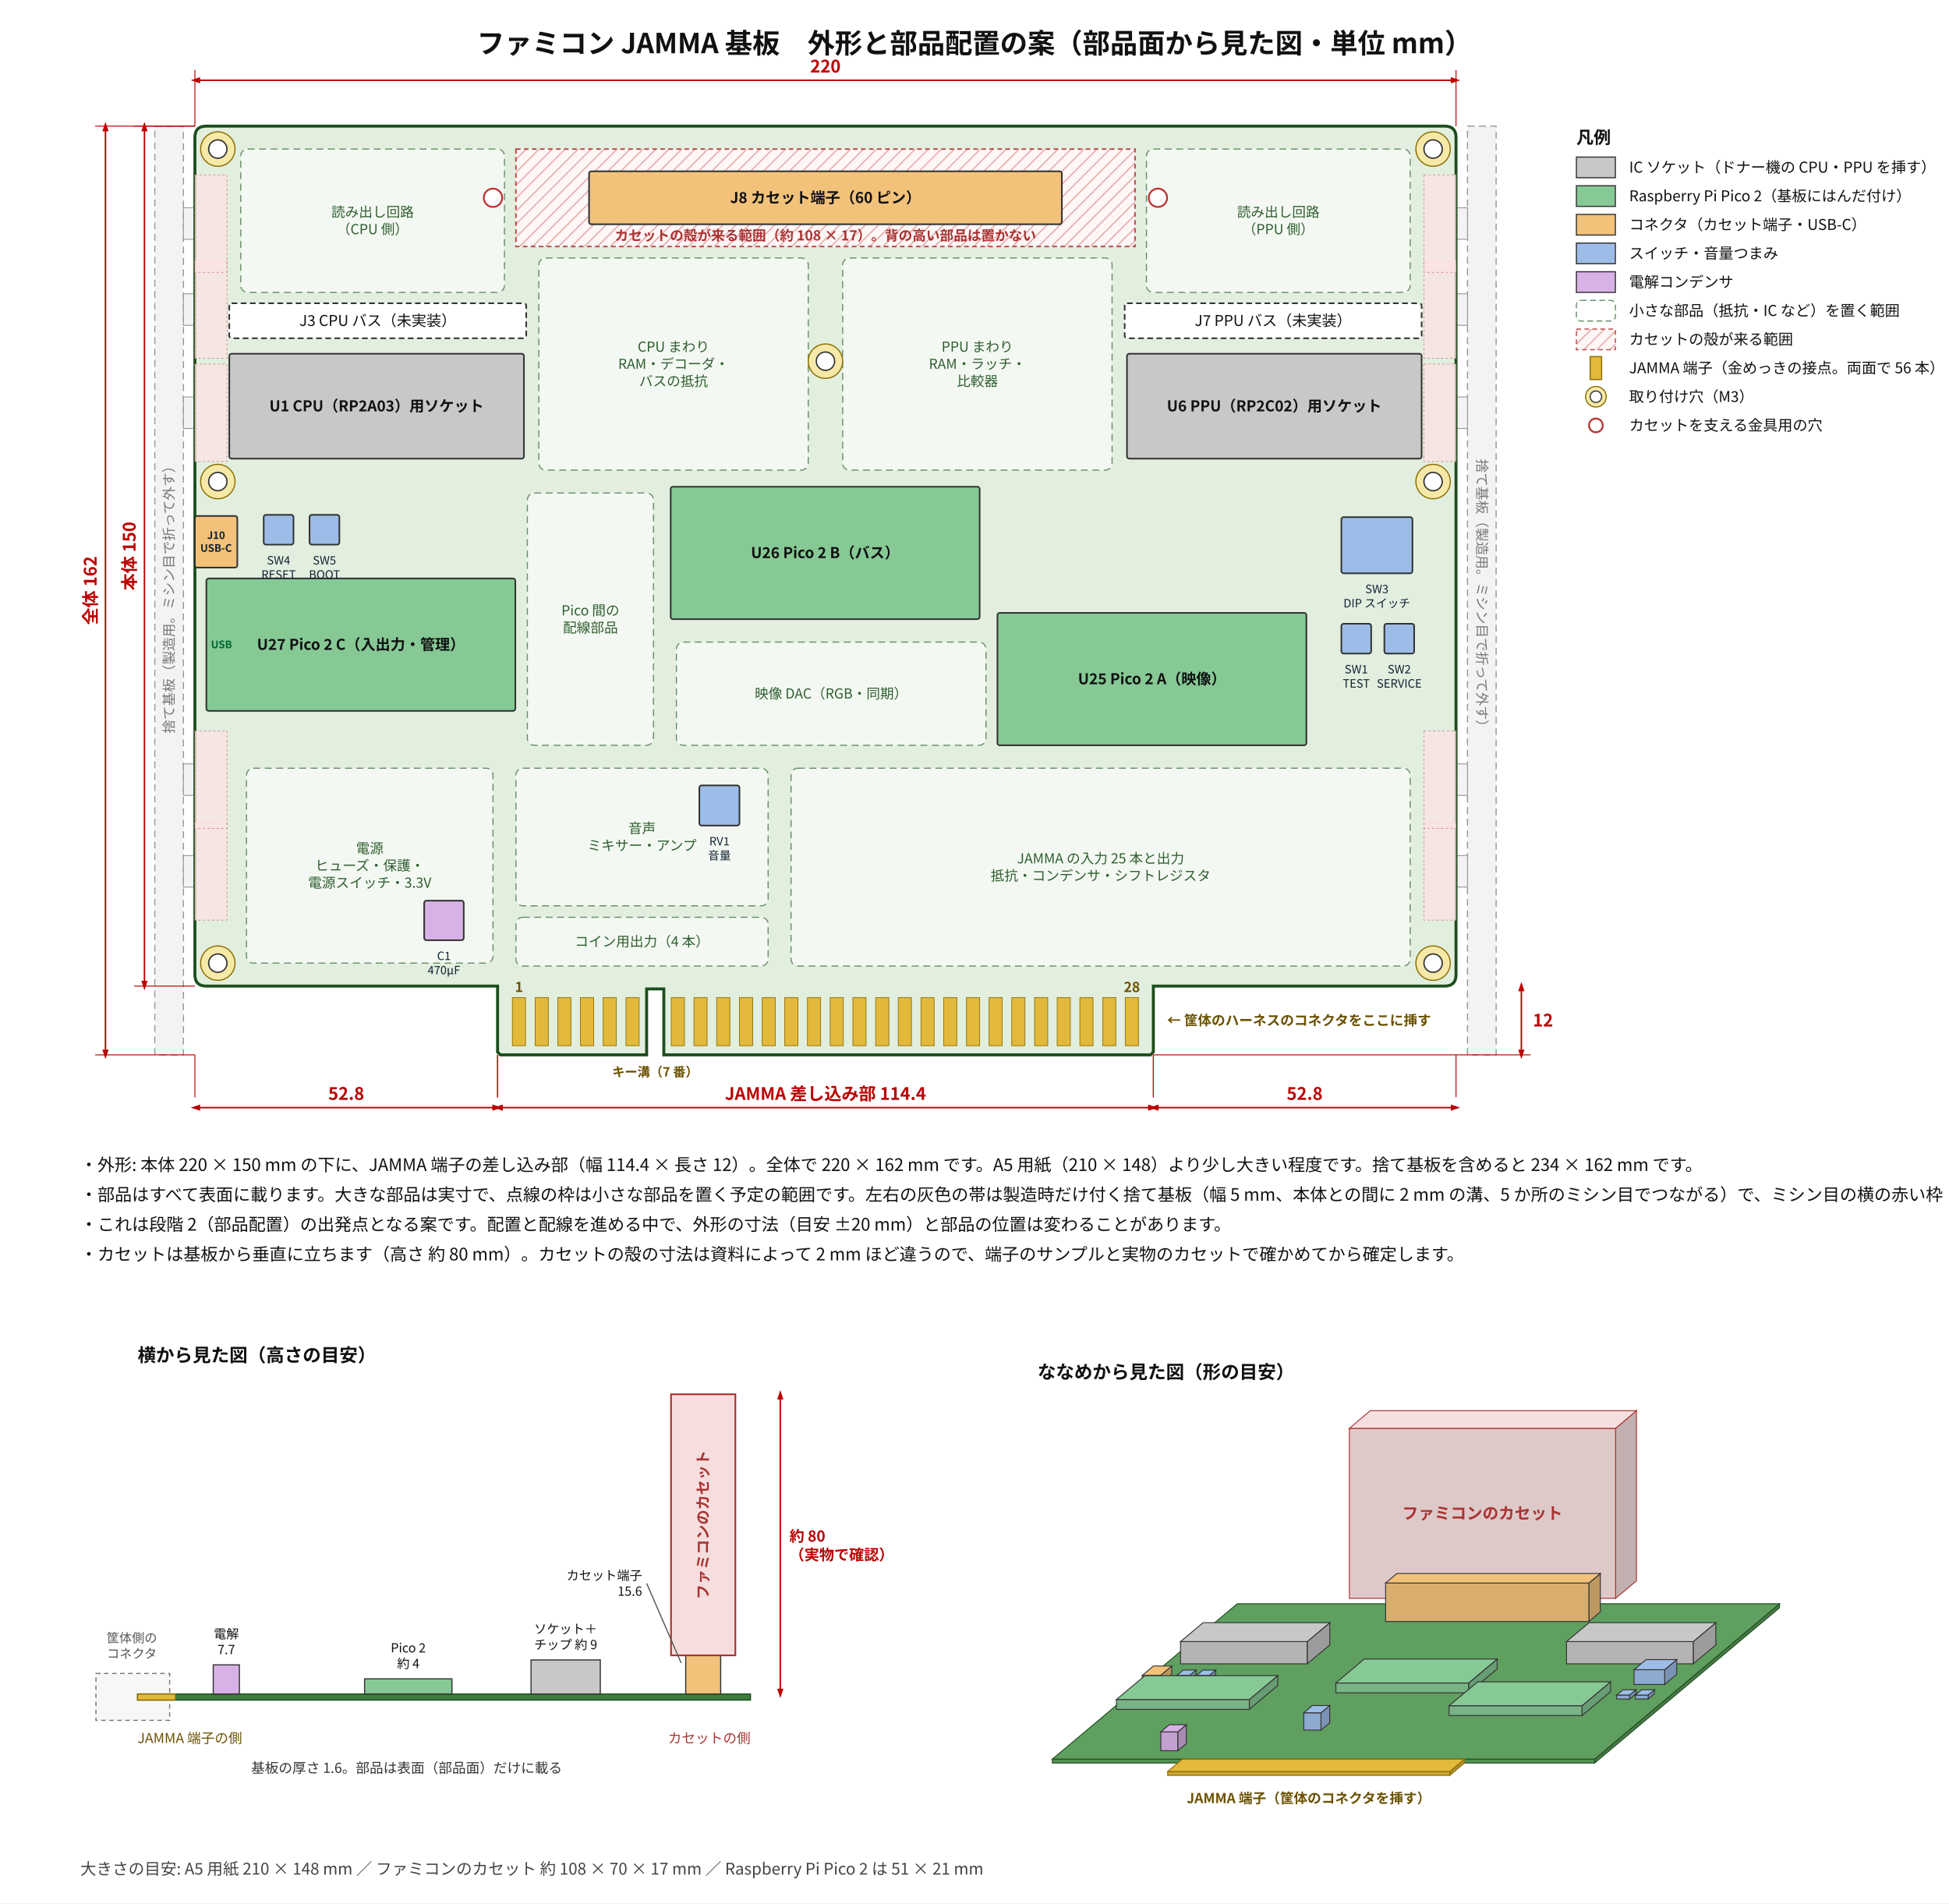
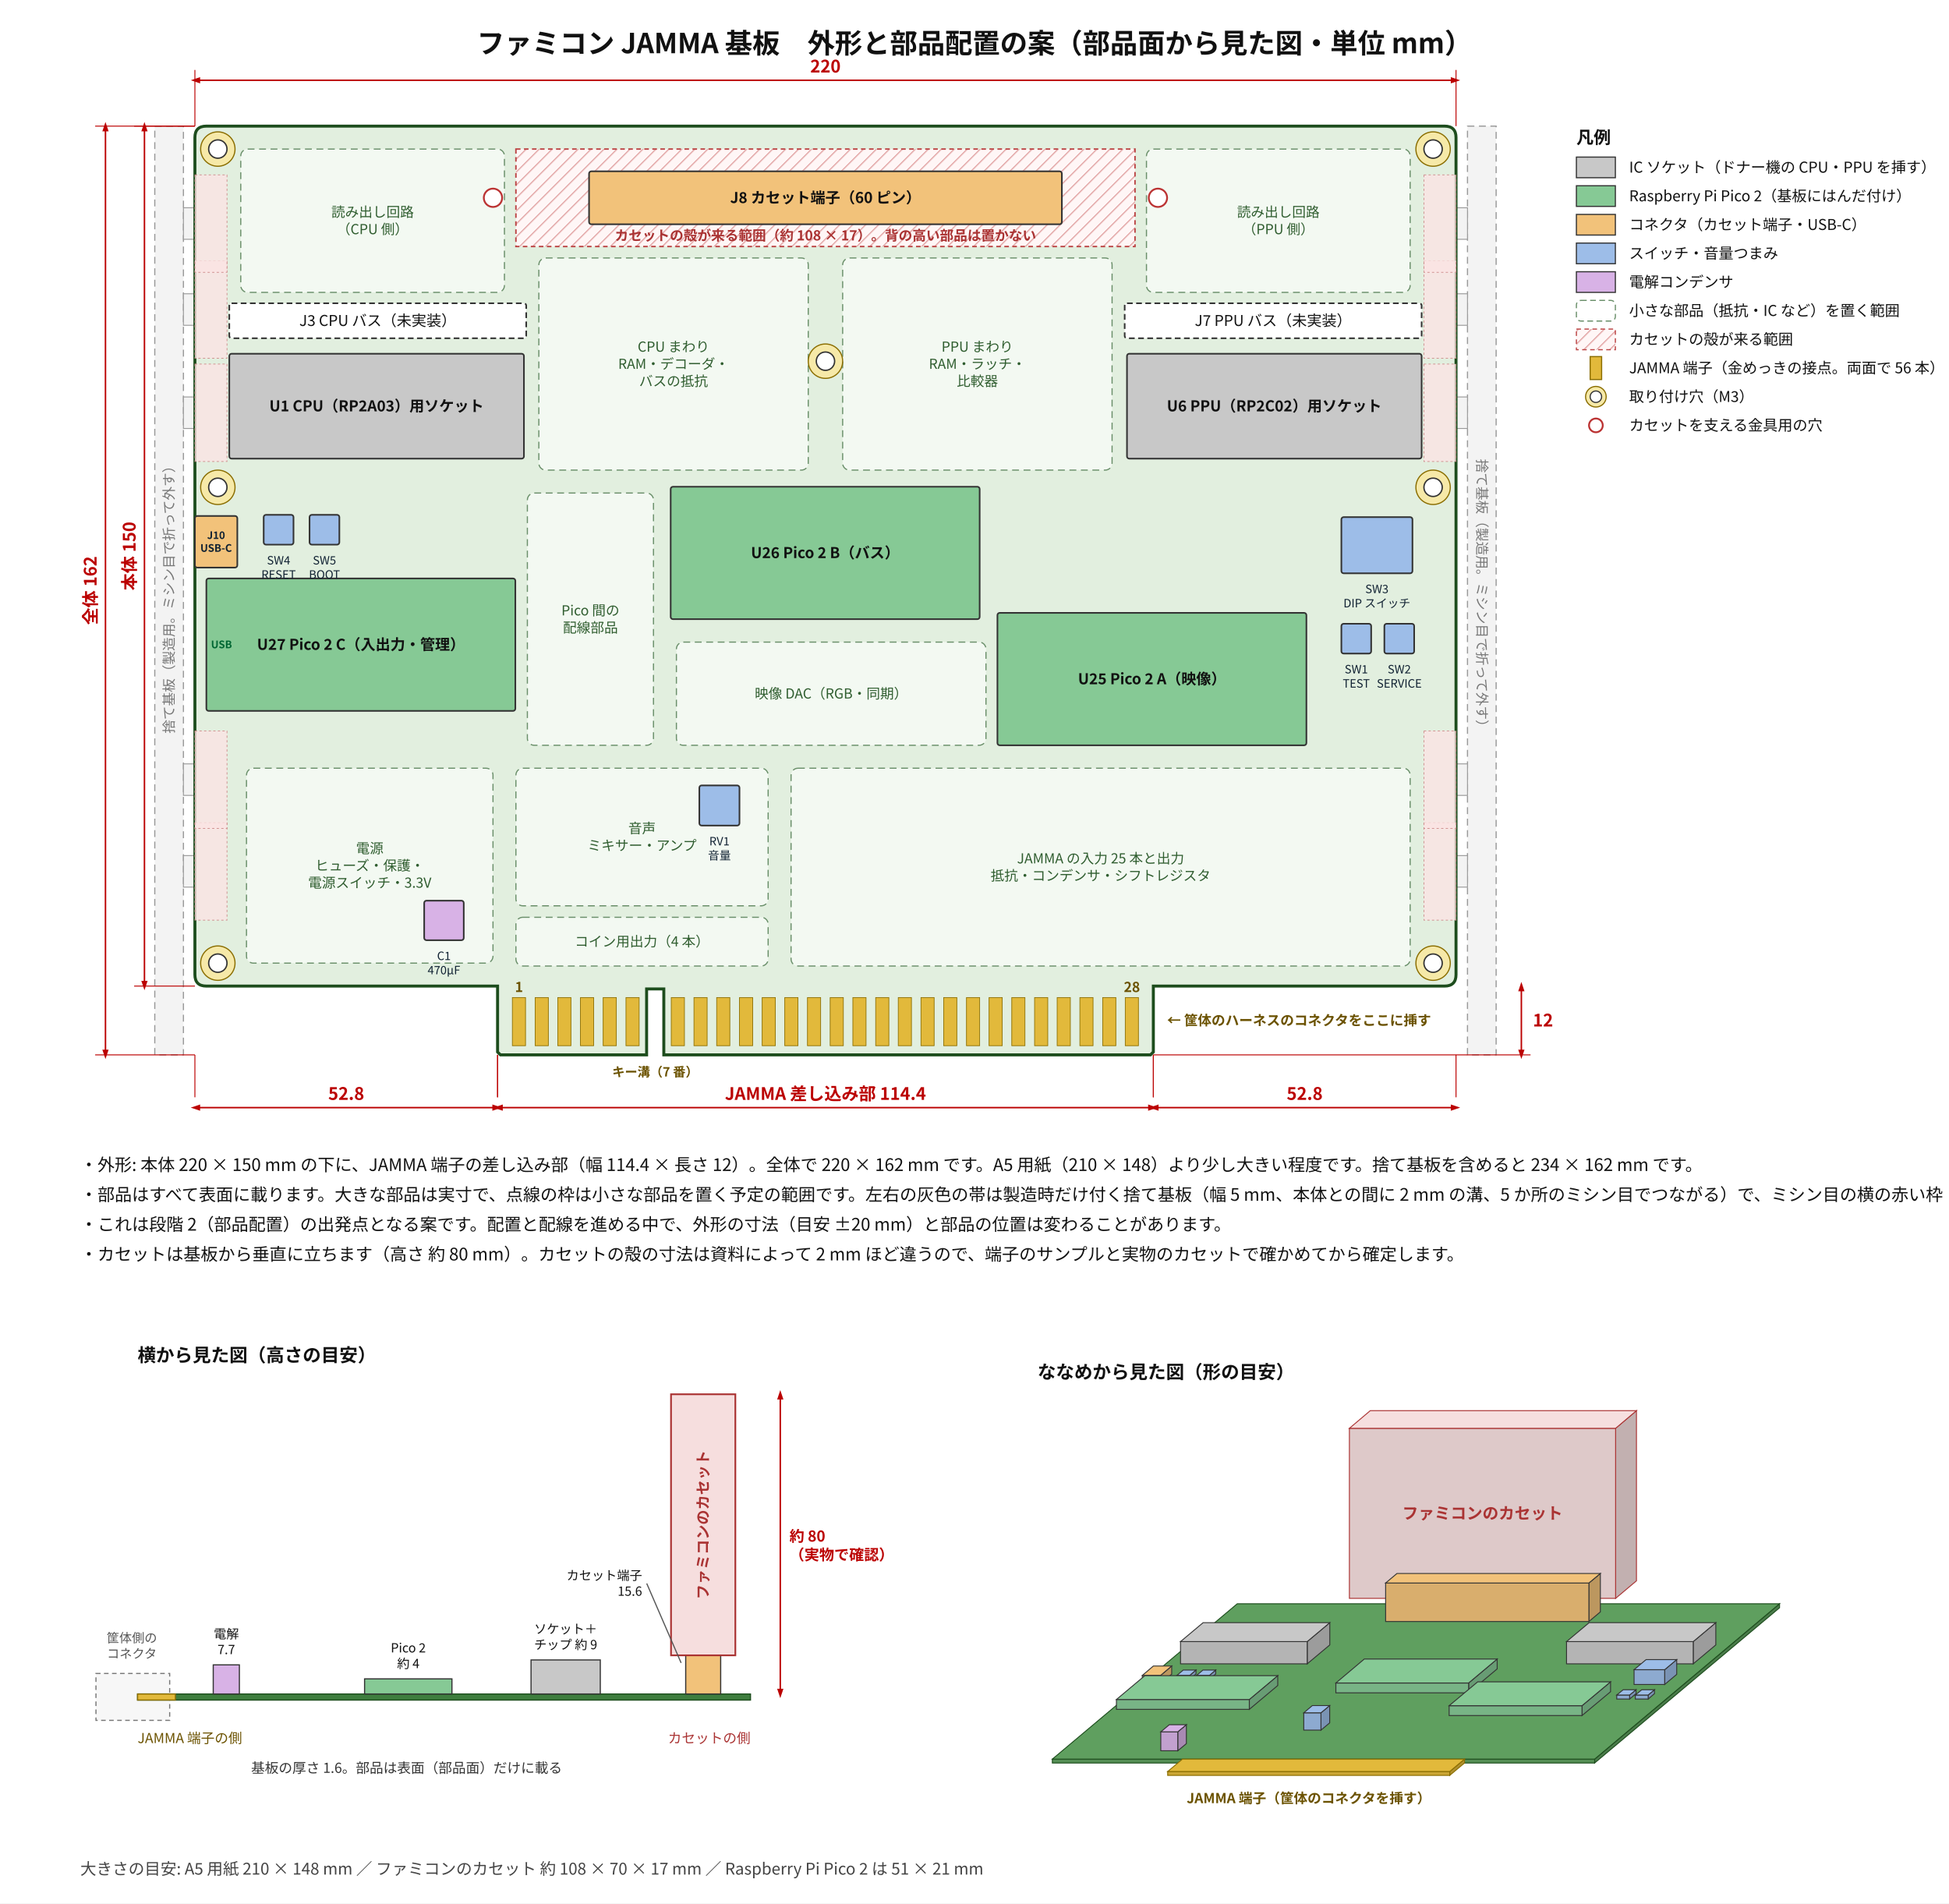
<svg xmlns="http://www.w3.org/2000/svg" width="1700" height="1660" viewBox="0 0 1700 1660" font-family="IPAPGothic, 'IPA Pゴシック', 'Noto Sans CJK JP', sans-serif">
  <defs>
    <marker id="a" viewBox="0 0 10 10" refX="5" refY="5" markerWidth="7" markerHeight="7" orient="auto-start-reverse">
      <path d="M 0 2 L 9 5 L 0 8 z" fill="#b00" />
    </marker>
    <pattern id="hatch" width="8" height="8" patternUnits="userSpaceOnUse" patternTransform="rotate(45)">
      <rect width="8" height="8" fill="#fff6f6" />
      <line x1="0" y1="0" x2="0" y2="8" stroke="#e2a5a5" stroke-width="2" />
    </pattern>
  </defs>
  <rect width="1700" height="1660" fill="#ffffff" />
  <text x="850.0" y="38.0" font-size="24" text-anchor="middle" font-weight="bold" fill="#111" dominant-baseline="middle">ファミコン JAMMA 基板　外形と部品配置の案（部品面から見た図・単位 mm）</text>
  <rect x="135.0" y="110.0" width="25.0" height="810.0" fill="#f3f3f3" stroke="#999" stroke-width="1.0" rx="0" fill-opacity="1.0" stroke-dasharray="6 4" />
  <rect x="1280.0" y="110.0" width="25.0" height="810.0" fill="#f3f3f3" stroke="#999" stroke-width="1.0" rx="0" fill-opacity="1.0" stroke-dasharray="6 4" />
  <rect x="160.0" y="746.2" width="10.0" height="27.5" fill="#f3f3f3" stroke="#999" stroke-width="0.8" rx="0" fill-opacity="1.0" />
  <rect x="1270.0" y="746.2" width="10.0" height="27.5" fill="#f3f3f3" stroke="#999" stroke-width="0.8" rx="0" fill-opacity="1.0" />
  <rect x="160.0" y="666.2" width="10.0" height="27.5" fill="#f3f3f3" stroke="#999" stroke-width="0.8" rx="0" fill-opacity="1.0" />
  <rect x="1270.0" y="666.2" width="10.0" height="27.5" fill="#f3f3f3" stroke="#999" stroke-width="0.8" rx="0" fill-opacity="1.0" />
  <rect x="160.0" y="346.2" width="10.0" height="27.5" fill="#f3f3f3" stroke="#999" stroke-width="0.8" rx="0" fill-opacity="1.0" />
  <rect x="1270.0" y="346.2" width="10.0" height="27.5" fill="#f3f3f3" stroke="#999" stroke-width="0.8" rx="0" fill-opacity="1.0" />
  <rect x="160.0" y="256.2" width="10.0" height="27.5" fill="#f3f3f3" stroke="#999" stroke-width="0.8" rx="0" fill-opacity="1.0" />
  <rect x="1270.0" y="256.2" width="10.0" height="27.5" fill="#f3f3f3" stroke="#999" stroke-width="0.8" rx="0" fill-opacity="1.0" />
  <rect x="160.0" y="181.2" width="10.0" height="27.5" fill="#f3f3f3" stroke="#999" stroke-width="0.8" rx="0" fill-opacity="1.0" />
  <rect x="1270.0" y="181.2" width="10.0" height="27.5" fill="#f3f3f3" stroke="#999" stroke-width="0.8" rx="0" fill-opacity="1.0" />
  <text x="147.5" y="520.0" font-size="12" text-anchor="middle" font-weight="normal" fill="#777" dominant-baseline="middle" transform="rotate(-90 147.5 520.0)">捨て基板（製造用。ミシン目で折って外す）</text>
  <text x="1292.5" y="520.0" font-size="12" text-anchor="middle" font-weight="normal" fill="#777" dominant-baseline="middle" transform="rotate(90 1292.5 520.0)">捨て基板（製造用。ミシン目で折って外す）</text>
  <path d="M 180.0 860.0 L 434.0 860.0 L 434.0 917.5 L 436.5 920.0 L 564.0 920.0 L 564.0 862.5 L 579.0 862.5 L 579.0 920.0 L 1003.5 920.0 L 1006.0 917.5 L 1006.0 860.0 L 1260.0 860.0 Q 1270.0 860.0 1270.0 850.0 L 1270.0 120.0 Q 1270.0 110.0 1260.0 110.0 L 180.0 110.0 Q 170.0 110.0 170.0 120.0 L 170.0 850.0 Q 170.0 860.0 180.0 860.0 Z" fill="#e2efdf" stroke="#1d4d1d" stroke-width="2.6" />
  <rect x="170.0" y="717.5" width="28.0" height="85.0" fill="#fbe3e3" stroke="#c88" stroke-width="0.6" rx="0" fill-opacity="0.8" stroke-dasharray="2 2" />
  <rect x="1242.0" y="717.5" width="28.0" height="85.0" fill="#fbe3e3" stroke="#c88" stroke-width="0.6" rx="0" fill-opacity="0.8" stroke-dasharray="2 2" />
  <rect x="170.0" y="637.5" width="28.0" height="85.0" fill="#fbe3e3" stroke="#c88" stroke-width="0.6" rx="0" fill-opacity="0.8" stroke-dasharray="2 2" />
  <rect x="1242.0" y="637.5" width="28.0" height="85.0" fill="#fbe3e3" stroke="#c88" stroke-width="0.6" rx="0" fill-opacity="0.8" stroke-dasharray="2 2" />
  <rect x="170.0" y="317.5" width="28.0" height="85.0" fill="#fbe3e3" stroke="#c88" stroke-width="0.6" rx="0" fill-opacity="0.8" stroke-dasharray="2 2" />
  <rect x="1242.0" y="317.5" width="28.0" height="85.0" fill="#fbe3e3" stroke="#c88" stroke-width="0.6" rx="0" fill-opacity="0.8" stroke-dasharray="2 2" />
  <rect x="170.0" y="227.5" width="28.0" height="85.0" fill="#fbe3e3" stroke="#c88" stroke-width="0.6" rx="0" fill-opacity="0.8" stroke-dasharray="2 2" />
  <rect x="1242.0" y="227.5" width="28.0" height="85.0" fill="#fbe3e3" stroke="#c88" stroke-width="0.6" rx="0" fill-opacity="0.8" stroke-dasharray="2 2" />
  <rect x="170.0" y="152.5" width="28.0" height="85.0" fill="#fbe3e3" stroke="#c88" stroke-width="0.6" rx="0" fill-opacity="0.8" stroke-dasharray="2 2" />
  <rect x="1242.0" y="152.5" width="28.0" height="85.0" fill="#fbe3e3" stroke="#c88" stroke-width="0.6" rx="0" fill-opacity="0.8" stroke-dasharray="2 2" />
  <rect x="215.0" y="670.0" width="215.0" height="170.0" fill="#ffffff" stroke="#6a8f6a" stroke-width="1.0" rx="6" fill-opacity="0.6" stroke-dasharray="6 4" />
  <text x="322.5" y="740.0" font-size="12" text-anchor="middle" font-weight="normal" fill="#2f5d2f" dominant-baseline="middle">電源</text>
  <text x="322.5" y="755.0" font-size="12" text-anchor="middle" font-weight="normal" fill="#2f5d2f" dominant-baseline="middle">ヒューズ・保護・</text>
  <text x="322.5" y="770.0" font-size="12" text-anchor="middle" font-weight="normal" fill="#2f5d2f" dominant-baseline="middle">電源スイッチ・3.3V</text>
  <rect x="450.0" y="800.0" width="220.0" height="42.5" fill="#ffffff" stroke="#6a8f6a" stroke-width="1.0" rx="6" fill-opacity="0.6" stroke-dasharray="6 4" />
  <text x="560.0" y="821.2" font-size="12" text-anchor="middle" font-weight="normal" fill="#2f5d2f" dominant-baseline="middle">コイン用出力（4 本）</text>
  <rect x="450.0" y="670.0" width="220.0" height="120.0" fill="#ffffff" stroke="#6a8f6a" stroke-width="1.0" rx="6" fill-opacity="0.6" stroke-dasharray="6 4" />
  <text x="560.0" y="722.5" font-size="12" text-anchor="middle" font-weight="normal" fill="#2f5d2f" dominant-baseline="middle">音声</text>
  <text x="560.0" y="737.5" font-size="12" text-anchor="middle" font-weight="normal" fill="#2f5d2f" dominant-baseline="middle">ミキサー・アンプ</text>
  <rect x="690.0" y="670.0" width="540.0" height="172.5" fill="#ffffff" stroke="#6a8f6a" stroke-width="1.0" rx="6" fill-opacity="0.6" stroke-dasharray="6 4" />
  <text x="960.0" y="748.8" font-size="12" text-anchor="middle" font-weight="normal" fill="#2f5d2f" dominant-baseline="middle">JAMMA の入力 25 本と出力</text>
  <text x="960.0" y="763.8" font-size="12" text-anchor="middle" font-weight="normal" fill="#2f5d2f" dominant-baseline="middle">抵抗・コンデンサ・シフトレジスタ</text>
  <rect x="590.0" y="560.0" width="270.0" height="90.0" fill="#ffffff" stroke="#6a8f6a" stroke-width="1.0" rx="6" fill-opacity="0.6" stroke-dasharray="6 4" />
  <text x="725.0" y="605.0" font-size="12" text-anchor="middle" font-weight="normal" fill="#2f5d2f" dominant-baseline="middle">映像 DAC（RGB・同期）</text>
  <rect x="460.0" y="430.0" width="110.0" height="220.0" fill="#ffffff" stroke="#6a8f6a" stroke-width="1.0" rx="6" fill-opacity="0.6" stroke-dasharray="6 4" />
  <text x="515.0" y="532.5" font-size="12" text-anchor="middle" font-weight="normal" fill="#2f5d2f" dominant-baseline="middle">Pico 間の</text>
  <text x="515.0" y="547.5" font-size="12" text-anchor="middle" font-weight="normal" fill="#2f5d2f" dominant-baseline="middle">配線部品</text>
  <rect x="470.0" y="225.0" width="235.0" height="185.0" fill="#ffffff" stroke="#6a8f6a" stroke-width="1.0" rx="6" fill-opacity="0.6" stroke-dasharray="6 4" />
  <text x="587.5" y="302.5" font-size="12" text-anchor="middle" font-weight="normal" fill="#2f5d2f" dominant-baseline="middle">CPU まわり</text>
  <text x="587.5" y="317.5" font-size="12" text-anchor="middle" font-weight="normal" fill="#2f5d2f" dominant-baseline="middle">RAM・デコーダ・</text>
  <text x="587.5" y="332.5" font-size="12" text-anchor="middle" font-weight="normal" fill="#2f5d2f" dominant-baseline="middle">バスの抵抗</text>
  <rect x="735.0" y="225.0" width="235.0" height="185.0" fill="#ffffff" stroke="#6a8f6a" stroke-width="1.0" rx="6" fill-opacity="0.6" stroke-dasharray="6 4" />
  <text x="852.5" y="302.5" font-size="12" text-anchor="middle" font-weight="normal" fill="#2f5d2f" dominant-baseline="middle">PPU まわり</text>
  <text x="852.5" y="317.5" font-size="12" text-anchor="middle" font-weight="normal" fill="#2f5d2f" dominant-baseline="middle">RAM・ラッチ・</text>
  <text x="852.5" y="332.5" font-size="12" text-anchor="middle" font-weight="normal" fill="#2f5d2f" dominant-baseline="middle">比較器</text>
  <rect x="210.0" y="130.0" width="230.0" height="125.0" fill="#ffffff" stroke="#6a8f6a" stroke-width="1.0" rx="6" fill-opacity="0.6" stroke-dasharray="6 4" />
  <text x="325.0" y="185.0" font-size="12" text-anchor="middle" font-weight="normal" fill="#2f5d2f" dominant-baseline="middle">読み出し回路</text>
  <text x="325.0" y="200.0" font-size="12" text-anchor="middle" font-weight="normal" fill="#2f5d2f" dominant-baseline="middle">（CPU 側）</text>
  <rect x="1000.0" y="130.0" width="230.0" height="125.0" fill="#ffffff" stroke="#6a8f6a" stroke-width="1.0" rx="6" fill-opacity="0.6" stroke-dasharray="6 4" />
  <text x="1115.0" y="185.0" font-size="12" text-anchor="middle" font-weight="normal" fill="#2f5d2f" dominant-baseline="middle">読み出し回路</text>
  <text x="1115.0" y="200.0" font-size="12" text-anchor="middle" font-weight="normal" fill="#2f5d2f" dominant-baseline="middle">（PPU 側）</text>
  <rect x="450.0" y="130.0" width="540.0" height="85.0" fill="url(#hatch)" stroke="#b44" stroke-width="1.3" rx="0" fill-opacity="1.0" stroke-dasharray="4 3" />
  <text x="720.0" y="205.5" font-size="12" text-anchor="middle" font-weight="bold" fill="#a33" dominant-baseline="middle">カセットの殻が来る範囲（約 108 × 17）。背の高い部品は置かない</text>
  <rect x="513.8" y="149.4" width="412.4" height="46.2" fill="#f2c27a" stroke="#333" stroke-width="1.4" rx="2" fill-opacity="1.0" />
  <text x="720.0" y="172.5" font-size="13" text-anchor="middle" font-weight="bold" fill="#111" dominant-baseline="middle">J8 カセット端子（60 ピン）</text>
  <rect x="200.0" y="308.5" width="257.0" height="91.5" fill="#c8c8c8" stroke="#333" stroke-width="1.4" rx="2" fill-opacity="1.0" />
  <text x="328.5" y="354.2" font-size="13" text-anchor="middle" font-weight="bold" fill="#111" dominant-baseline="middle">U1 CPU（RP2A03）用ソケット</text>
  <rect x="983.0" y="308.5" width="257.0" height="91.5" fill="#c8c8c8" stroke="#333" stroke-width="1.4" rx="2" fill-opacity="1.0" />
  <text x="1111.5" y="354.2" font-size="13" text-anchor="middle" font-weight="bold" fill="#111" dominant-baseline="middle">U6 PPU（RP2C02）用ソケット</text>
  <rect x="180.0" y="504.5" width="269.5" height="115.5" fill="#86c995" stroke="#333" stroke-width="1.4" rx="2" fill-opacity="1.0" />
  <text x="314.8" y="562.2" font-size="13" text-anchor="middle" font-weight="bold" fill="#111" dominant-baseline="middle">U27 Pico 2 C（入出力・管理）</text>
  <rect x="585.0" y="424.5" width="269.5" height="115.5" fill="#86c995" stroke="#333" stroke-width="1.4" rx="2" fill-opacity="1.0" />
  <text x="719.8" y="482.2" font-size="13" text-anchor="middle" font-weight="bold" fill="#111" dominant-baseline="middle">U26 Pico 2 B（バス）</text>
  <rect x="870.0" y="534.5" width="269.5" height="115.5" fill="#86c995" stroke="#333" stroke-width="1.4" rx="2" fill-opacity="1.0" />
  <text x="1004.8" y="592.2" font-size="13" text-anchor="middle" font-weight="bold" fill="#111" dominant-baseline="middle">U25 Pico 2 A（映像）</text>
  <rect x="170.0" y="450.0" width="37.0" height="45.0" fill="#f2c27a" stroke="#333" stroke-width="1.4" rx="2" fill-opacity="1.0" />
  <text x="188.5" y="466.9" font-size="9" text-anchor="middle" font-weight="bold" fill="#123" dominant-baseline="middle">J10</text>
  <text x="188.5" y="478.1" font-size="9" text-anchor="middle" font-weight="bold" fill="#123" dominant-baseline="middle">USB-C</text>
  <rect x="230.0" y="449.0" width="26.0" height="26.0" fill="#9dbde8" stroke="#333" stroke-width="1.4" rx="2" fill-opacity="1.0" />
  <text x="243.0" y="488.8" font-size="10" text-anchor="middle" font-weight="normal" fill="#123" dominant-baseline="middle">SW4</text>
  <text x="243.0" y="501.2" font-size="10" text-anchor="middle" font-weight="normal" fill="#123" dominant-baseline="middle">RESET</text>
  <rect x="270.0" y="449.0" width="26.0" height="26.0" fill="#9dbde8" stroke="#333" stroke-width="1.4" rx="2" fill-opacity="1.0" />
  <text x="283.0" y="488.8" font-size="10" text-anchor="middle" font-weight="normal" fill="#123" dominant-baseline="middle">SW5</text>
  <text x="283.0" y="501.2" font-size="10" text-anchor="middle" font-weight="normal" fill="#123" dominant-baseline="middle">BOOT</text>
  <rect x="1170.0" y="451.0" width="62.0" height="49.0" fill="#9dbde8" stroke="#333" stroke-width="1.4" rx="2" fill-opacity="1.0" />
  <text x="1201.0" y="513.8" font-size="10" text-anchor="middle" font-weight="normal" fill="#123" dominant-baseline="middle">SW3</text>
  <text x="1201.0" y="526.2" font-size="10" text-anchor="middle" font-weight="normal" fill="#123" dominant-baseline="middle">DIP スイッチ</text>
  <rect x="1170.0" y="544.0" width="26.0" height="26.0" fill="#9dbde8" stroke="#333" stroke-width="1.4" rx="2" fill-opacity="1.0" />
  <text x="1183.0" y="583.8" font-size="10" text-anchor="middle" font-weight="normal" fill="#123" dominant-baseline="middle">SW1</text>
  <text x="1183.0" y="596.2" font-size="10" text-anchor="middle" font-weight="normal" fill="#123" dominant-baseline="middle">TEST</text>
  <rect x="1207.5" y="544.0" width="26.0" height="26.0" fill="#9dbde8" stroke="#333" stroke-width="1.4" rx="2" fill-opacity="1.0" />
  <text x="1220.5" y="583.8" font-size="10" text-anchor="middle" font-weight="normal" fill="#123" dominant-baseline="middle">SW2</text>
  <text x="1220.5" y="596.2" font-size="10" text-anchor="middle" font-weight="normal" fill="#123" dominant-baseline="middle">SERVICE</text>
  <rect x="610.0" y="685.0" width="35.0" height="35.0" fill="#9dbde8" stroke="#333" stroke-width="1.4" rx="2" fill-opacity="1.0" />
  <text x="627.5" y="733.8" font-size="10" text-anchor="middle" font-weight="normal" fill="#123" dominant-baseline="middle">RV1</text>
  <text x="627.5" y="746.2" font-size="10" text-anchor="middle" font-weight="normal" fill="#123" dominant-baseline="middle">音量</text>
  <rect x="370.0" y="785.5" width="34.5" height="34.5" fill="#d8b2e6" stroke="#333" stroke-width="1.4" rx="2" fill-opacity="1.0" />
  <text x="387.2" y="833.8" font-size="10" text-anchor="middle" font-weight="normal" fill="#123" dominant-baseline="middle">C1</text>
  <text x="387.2" y="846.2" font-size="10" text-anchor="middle" font-weight="normal" fill="#123" dominant-baseline="middle">470µF</text>
  <rect x="200.0" y="264.5" width="259.0" height="30.5" fill="#ffffff" stroke="#333" stroke-width="1.4" rx="2" fill-opacity="1.0" stroke-dasharray="5 3" />
  <text x="329.5" y="279.7" font-size="13" text-anchor="middle" font-weight="normal" fill="#111" dominant-baseline="middle">J3 CPU バス（未実装）</text>
  <rect x="981.0" y="264.5" width="259.0" height="30.5" fill="#ffffff" stroke="#333" stroke-width="1.4" rx="2" fill-opacity="1.0" stroke-dasharray="5 3" />
  <text x="1110.5" y="279.7" font-size="13" text-anchor="middle" font-weight="normal" fill="#111" dominant-baseline="middle">J7 PPU バス（未実装）</text>
  <text x="184.0" y="562.2" font-size="9" text-anchor="start" font-weight="bold" fill="#063" dominant-baseline="middle">USB</text>
  <circle cx="190.0" cy="840.0" r="15.0" fill="#f6e9a8" stroke="#8a6d00" stroke-width="1" />
  <circle cx="190.0" cy="840.0" r="8.0" fill="#ffffff" stroke="#333" stroke-width="1.2" />
  <circle cx="1250.0" cy="840.0" r="15.0" fill="#f6e9a8" stroke="#8a6d00" stroke-width="1" />
  <circle cx="1250.0" cy="840.0" r="8.0" fill="#ffffff" stroke="#333" stroke-width="1.2" />
  <circle cx="190.0" cy="130.0" r="15.0" fill="#f6e9a8" stroke="#8a6d00" stroke-width="1" />
  <circle cx="190.0" cy="130.0" r="8.0" fill="#ffffff" stroke="#333" stroke-width="1.2" />
  <circle cx="1250.0" cy="130.0" r="15.0" fill="#f6e9a8" stroke="#8a6d00" stroke-width="1" />
  <circle cx="1250.0" cy="130.0" r="8.0" fill="#ffffff" stroke="#333" stroke-width="1.2" />
-   <circle cx="190.0" cy="420.0" r="15.0" fill="#f6e9a8" stroke="#8a6d00" stroke-width="1" />
-   <circle cx="190.0" cy="420.0" r="8.0" fill="#ffffff" stroke="#333" stroke-width="1.2" />
-   <circle cx="1250.0" cy="420.0" r="15.0" fill="#f6e9a8" stroke="#8a6d00" stroke-width="1" />
-   <circle cx="1250.0" cy="420.0" r="8.0" fill="#ffffff" stroke="#333" stroke-width="1.2" />
+   <circle cx="190.0" cy="425.0" r="15.0" fill="#f6e9a8" stroke="#8a6d00" stroke-width="1" />
+   <circle cx="190.0" cy="425.0" r="8.0" fill="#ffffff" stroke="#333" stroke-width="1.2" />
+   <circle cx="1250.0" cy="425.0" r="15.0" fill="#f6e9a8" stroke="#8a6d00" stroke-width="1" />
+   <circle cx="1250.0" cy="425.0" r="8.0" fill="#ffffff" stroke="#333" stroke-width="1.2" />
  <circle cx="720.0" cy="315.0" r="15.0" fill="#f6e9a8" stroke="#8a6d00" stroke-width="1" />
  <circle cx="720.0" cy="315.0" r="8.0" fill="#ffffff" stroke="#333" stroke-width="1.2" />
  <circle cx="430.0" cy="172.5" r="8.0" fill="#ffffff" stroke="#b33" stroke-width="1.6" />
  <circle cx="1010.0" cy="172.5" r="8.0" fill="#ffffff" stroke="#b33" stroke-width="1.6" />
  <rect x="446.9" y="870.0" width="11.5" height="42.0" fill="#e2b93b" stroke="#8a6d00" stroke-width="0.6" />
  <rect x="466.8" y="870.0" width="11.5" height="42.0" fill="#e2b93b" stroke="#8a6d00" stroke-width="0.6" />
  <rect x="486.5" y="870.0" width="11.5" height="42.0" fill="#e2b93b" stroke="#8a6d00" stroke-width="0.6" />
  <rect x="506.3" y="870.0" width="11.5" height="42.0" fill="#e2b93b" stroke="#8a6d00" stroke-width="0.6" />
  <rect x="526.1" y="870.0" width="11.5" height="42.0" fill="#e2b93b" stroke="#8a6d00" stroke-width="0.6" />
  <rect x="546.0" y="870.0" width="11.5" height="42.0" fill="#e2b93b" stroke="#8a6d00" stroke-width="0.6" />
  <rect x="585.5" y="870.0" width="11.5" height="42.0" fill="#e2b93b" stroke="#8a6d00" stroke-width="0.6" />
  <rect x="605.3" y="870.0" width="11.5" height="42.0" fill="#e2b93b" stroke="#8a6d00" stroke-width="0.6" />
  <rect x="625.1" y="870.0" width="11.5" height="42.0" fill="#e2b93b" stroke="#8a6d00" stroke-width="0.6" />
  <rect x="645.0" y="870.0" width="11.5" height="42.0" fill="#e2b93b" stroke="#8a6d00" stroke-width="0.6" />
  <rect x="664.8" y="870.0" width="11.5" height="42.0" fill="#e2b93b" stroke="#8a6d00" stroke-width="0.6" />
  <rect x="684.5" y="870.0" width="11.5" height="42.0" fill="#e2b93b" stroke="#8a6d00" stroke-width="0.6" />
  <rect x="704.3" y="870.0" width="11.5" height="42.0" fill="#e2b93b" stroke="#8a6d00" stroke-width="0.6" />
  <rect x="724.1" y="870.0" width="11.5" height="42.0" fill="#e2b93b" stroke="#8a6d00" stroke-width="0.6" />
  <rect x="743.9" y="870.0" width="11.5" height="42.0" fill="#e2b93b" stroke="#8a6d00" stroke-width="0.6" />
  <rect x="763.8" y="870.0" width="11.5" height="42.0" fill="#e2b93b" stroke="#8a6d00" stroke-width="0.6" />
  <rect x="783.5" y="870.0" width="11.5" height="42.0" fill="#e2b93b" stroke="#8a6d00" stroke-width="0.6" />
  <rect x="803.3" y="870.0" width="11.5" height="42.0" fill="#e2b93b" stroke="#8a6d00" stroke-width="0.6" />
  <rect x="823.1" y="870.0" width="11.5" height="42.0" fill="#e2b93b" stroke="#8a6d00" stroke-width="0.6" />
  <rect x="843.0" y="870.0" width="11.5" height="42.0" fill="#e2b93b" stroke="#8a6d00" stroke-width="0.6" />
  <rect x="862.7" y="870.0" width="11.5" height="42.0" fill="#e2b93b" stroke="#8a6d00" stroke-width="0.6" />
  <rect x="882.5" y="870.0" width="11.5" height="42.0" fill="#e2b93b" stroke="#8a6d00" stroke-width="0.6" />
  <rect x="902.4" y="870.0" width="11.5" height="42.0" fill="#e2b93b" stroke="#8a6d00" stroke-width="0.6" />
  <rect x="922.1" y="870.0" width="11.5" height="42.0" fill="#e2b93b" stroke="#8a6d00" stroke-width="0.6" />
  <rect x="941.9" y="870.0" width="11.5" height="42.0" fill="#e2b93b" stroke="#8a6d00" stroke-width="0.6" />
  <rect x="961.8" y="870.0" width="11.5" height="42.0" fill="#e2b93b" stroke="#8a6d00" stroke-width="0.6" />
  <rect x="981.5" y="870.0" width="11.5" height="42.0" fill="#e2b93b" stroke="#8a6d00" stroke-width="0.6" />
  <text x="452.7" y="861.0" font-size="12" text-anchor="middle" font-weight="bold" fill="#6b5200" dominant-baseline="middle">1</text>
  <text x="987.3" y="861.0" font-size="12" text-anchor="middle" font-weight="bold" fill="#6b5200" dominant-baseline="middle">28</text>
  <text x="571.5" y="935.0" font-size="11" text-anchor="middle" font-weight="bold" fill="#6b5200" dominant-baseline="middle">キー溝（7 番）</text>
  <text x="1018.0" y="890.0" font-size="12" text-anchor="start" font-weight="bold" fill="#6b5200" dominant-baseline="middle">← 筐体のハーネスのコネクタをここに挿す</text>
  <line x1="170.0" y1="70.0" x2="1270.0" y2="70.0" stroke="#b00" stroke-width="1.3" marker-start="url(#a)" marker-end="url(#a)" />
  <line x1="170.0" y1="61.0" x2="170.0" y2="110.0" stroke="#b00" stroke-width="0.8" />
  <line x1="1270.0" y1="61.0" x2="1270.0" y2="110.0" stroke="#b00" stroke-width="0.8" />
  <text x="720.0" y="58.0" font-size="15" text-anchor="middle" font-weight="bold" fill="#b00" dominant-baseline="middle">220</text>
  <line x1="92.0" y1="920.0" x2="92.0" y2="110.0" stroke="#b00" stroke-width="1.3" marker-start="url(#a)" marker-end="url(#a)" />
  <line x1="83.0" y1="920.0" x2="170.0" y2="920.0" stroke="#b00" stroke-width="0.8" />
  <line x1="83.0" y1="110.0" x2="170.0" y2="110.0" stroke="#b00" stroke-width="0.8" />
  <text x="79.0" y="515.0" font-size="15" text-anchor="middle" font-weight="bold" fill="#b00" dominant-baseline="middle" transform="rotate(-90 79.0 515.0)">全体 162</text>
  <line x1="126.0" y1="860.0" x2="126.0" y2="110.0" stroke="#b00" stroke-width="1.3" marker-start="url(#a)" marker-end="url(#a)" />
  <line x1="117.0" y1="860.0" x2="170.0" y2="860.0" stroke="#b00" stroke-width="0.8" />
  <line x1="117.0" y1="110.0" x2="170.0" y2="110.0" stroke="#b00" stroke-width="0.8" />
  <text x="113.0" y="485.0" font-size="15" text-anchor="middle" font-weight="bold" fill="#b00" dominant-baseline="middle" transform="rotate(-90 113.0 485.0)">本体 150</text>
  <line x1="434.0" y1="966.0" x2="1006.0" y2="966.0" stroke="#b00" stroke-width="1.3" marker-start="url(#a)" marker-end="url(#a)" />
  <line x1="434.0" y1="957.0" x2="434.0" y2="920.0" stroke="#b00" stroke-width="0.8" />
  <line x1="1006.0" y1="957.0" x2="1006.0" y2="920.0" stroke="#b00" stroke-width="0.8" />
  <text x="720.0" y="954.0" font-size="15" text-anchor="middle" font-weight="bold" fill="#b00" dominant-baseline="middle">JAMMA 差し込み部 114.4</text>
  <line x1="170.0" y1="966.0" x2="434.0" y2="966.0" stroke="#b00" stroke-width="1.3" marker-start="url(#a)" marker-end="url(#a)" />
  <line x1="170.0" y1="957.0" x2="170.0" y2="920.0" stroke="#b00" stroke-width="0.8" />
  <line x1="434.0" y1="957.0" x2="434.0" y2="920.0" stroke="#b00" stroke-width="0.8" />
  <text x="302.0" y="954.0" font-size="15" text-anchor="middle" font-weight="bold" fill="#b00" dominant-baseline="middle">52.8</text>
  <line x1="1006.0" y1="966.0" x2="1270.0" y2="966.0" stroke="#b00" stroke-width="1.3" marker-start="url(#a)" marker-end="url(#a)" />
  <line x1="1006.0" y1="957.0" x2="1006.0" y2="920.0" stroke="#b00" stroke-width="0.8" />
  <line x1="1270.0" y1="957.0" x2="1270.0" y2="920.0" stroke="#b00" stroke-width="0.8" />
  <text x="1138.0" y="954.0" font-size="15" text-anchor="middle" font-weight="bold" fill="#b00" dominant-baseline="middle">52.8</text>
  <line x1="1327.0" y1="920.0" x2="1327.0" y2="860.0" stroke="#b00" stroke-width="1.3" marker-start="url(#a)" marker-end="url(#a)" />
  <line x1="1006.0" y1="920.0" x2="1335.0" y2="920.0" stroke="#b00" stroke-width="0.8" />
  <text x="1337.0" y="890.0" font-size="15" text-anchor="start" font-weight="bold" fill="#b00" dominant-baseline="middle">12</text>
  <text x="1375.0" y="120.0" font-size="15" text-anchor="start" font-weight="bold" fill="#111" dominant-baseline="middle">凡例</text>
  <rect x="1375" y="137" width="34" height="18" fill="#c8c8c8" stroke="#333" />
  <text x="1421.0" y="146.0" font-size="13" text-anchor="start" font-weight="normal" fill="#111" dominant-baseline="middle">IC ソケット（ドナー機の CPU・PPU を挿す）</text>
  <rect x="1375" y="162" width="34" height="18" fill="#86c995" stroke="#333" />
  <text x="1421.0" y="171.0" font-size="13" text-anchor="start" font-weight="normal" fill="#111" dominant-baseline="middle">Raspberry Pi Pico 2（基板にはんだ付け）</text>
  <rect x="1375" y="187" width="34" height="18" fill="#f2c27a" stroke="#333" />
  <text x="1421.0" y="196.0" font-size="13" text-anchor="start" font-weight="normal" fill="#111" dominant-baseline="middle">コネクタ（カセット端子・USB-C）</text>
  <rect x="1375" y="212" width="34" height="18" fill="#9dbde8" stroke="#333" />
  <text x="1421.0" y="221.0" font-size="13" text-anchor="start" font-weight="normal" fill="#111" dominant-baseline="middle">スイッチ・音量つまみ</text>
  <rect x="1375" y="237" width="34" height="18" fill="#d8b2e6" stroke="#333" />
  <text x="1421.0" y="246.0" font-size="13" text-anchor="start" font-weight="normal" fill="#111" dominant-baseline="middle">電解コンデンサ</text>
  <rect x="1375" y="262" width="34" height="18" fill="#fff" stroke="#6a8f6a" stroke-dasharray="5 3" rx="4" />
  <text x="1421.0" y="271.0" font-size="13" text-anchor="start" font-weight="normal" fill="#111" dominant-baseline="middle">小さな部品（抵抗・IC など）を置く範囲</text>
  <rect x="1375" y="287" width="34" height="18" fill="url(#hatch)" stroke="#b44" stroke-dasharray="4 3" />
  <text x="1421.0" y="296.0" font-size="13" text-anchor="start" font-weight="normal" fill="#111" dominant-baseline="middle">カセットの殻が来る範囲</text>
  <rect x="1387" y="311" width="10" height="20" fill="#e2b93b" stroke="#8a6d00" />
  <text x="1421.0" y="321.0" font-size="13" text-anchor="start" font-weight="normal" fill="#111" dominant-baseline="middle">JAMMA 端子（金めっきの接点。両面で 56 本）</text>
  <circle cx="1392" cy="346" r="9" fill="#f6e9a8" stroke="#8a6d00" />
  <circle cx="1392" cy="346" r="5" fill="#fff" stroke="#333" />
  <text x="1421.0" y="346.0" font-size="13" text-anchor="start" font-weight="normal" fill="#111" dominant-baseline="middle">取り付け穴（M3）</text>
  <circle cx="1392" cy="371" r="6" fill="#fff" stroke="#b33" stroke-width="1.6" />
  <text x="1421.0" y="371.0" font-size="13" text-anchor="start" font-weight="normal" fill="#111" dominant-baseline="middle">カセットを支える金具用の穴</text>
  <text x="70.0" y="1016.0" font-size="15" text-anchor="start" font-weight="normal" fill="#111" dominant-baseline="middle">・外形: 本体 220 × 150 mm の下に、JAMMA 端子の差し込み部（幅 114.4 × 長さ 12）。全体で 220 × 162 mm です。A5 用紙（210 × 148）より少し大きい程度です。捨て基板を含めると 234 × 162 mm です。</text>
  <text x="70.0" y="1042.0" font-size="15" text-anchor="start" font-weight="normal" fill="#111" dominant-baseline="middle">・部品はすべて表面に載ります。大きな部品は実寸で、点線の枠は小さな部品を置く予定の範囲です。左右の灰色の帯は製造時だけ付く捨て基板（幅 5 mm、本体との間に 2 mm の溝、5 か所のミシン目でつながる）で、ミシン目の横の赤い枠（穴から 5 mm）には部品を置きません。</text>
  <text x="70.0" y="1068.0" font-size="15" text-anchor="start" font-weight="normal" fill="#111" dominant-baseline="middle">・これは段階 2（部品配置）の出発点となる案です。配置と配線を進める中で、外形の寸法（目安 ±20 mm）と部品の位置は変わることがあります。</text>
  <text x="70.0" y="1094.0" font-size="15" text-anchor="start" font-weight="normal" fill="#111" dominant-baseline="middle">・カセットは基板から垂直に立ちます（高さ 約 80 mm）。カセットの殻の寸法は資料によって 2 mm ほど違うので、端子のサンプルと実物のカセットで確かめてから確定します。</text>
  <text x="120.0" y="1182.0" font-size="16" text-anchor="start" font-weight="bold" fill="#111" dominant-baseline="middle">横から見た図（高さの目安）</text>
  <rect x="83.7" y="1459.5" width="64.3" height="40.9" fill="#f7f7f7" stroke="#777" stroke-dasharray="4 3" />
  <text x="115.0" y="1428.6" font-size="11" text-anchor="middle" font-weight="normal" fill="#555" dominant-baseline="middle">筐体側の</text>
  <text x="115.0" y="1442.3" font-size="11" text-anchor="middle" font-weight="normal" fill="#555" dominant-baseline="middle">コネクタ</text>
  <rect x="120.0" y="1477.4" width="534.6" height="5.3" fill="#3e7d3e" stroke="#1d4d1d" />
  <rect x="120.0" y="1477.4" width="33.0" height="5.3" fill="#e2b93b" stroke="#8a6d00" />
  <rect x="186.0" y="1452.0" width="22.8" height="25.4" fill="#d8b2e6" stroke="#333" />
  <text x="197.4" y="1425.1" font-size="11" text-anchor="middle" font-weight="normal" fill="#111" dominant-baseline="middle">電解</text>
  <text x="197.4" y="1438.8" font-size="11" text-anchor="middle" font-weight="normal" fill="#111" dominant-baseline="middle">7.7</text>
  <rect x="318.0" y="1464.2" width="76.2" height="13.2" fill="#86c995" stroke="#333" />
  <text x="356.1" y="1437.3" font-size="11" text-anchor="middle" font-weight="normal" fill="#111" dominant-baseline="middle">Pico 2</text>
  <text x="356.1" y="1451.0" font-size="11" text-anchor="middle" font-weight="normal" fill="#111" dominant-baseline="middle">約 4</text>
  <rect x="463.2" y="1447.7" width="60.4" height="29.7" fill="#c8c8c8" stroke="#333" />
  <text x="493.4" y="1420.8" font-size="11" text-anchor="middle" font-weight="normal" fill="#111" dominant-baseline="middle">ソケット＋</text>
  <text x="493.4" y="1434.5" font-size="11" text-anchor="middle" font-weight="normal" fill="#111" dominant-baseline="middle">チップ 約 9</text>
  <rect x="598.1" y="1425.9" width="30.5" height="51.5" fill="#f2c27a" stroke="#333" />
  <rect x="585.3" y="1216.0" width="56.1" height="227.7" fill="#f6dede" stroke="#a33" stroke-width="1.5" />
  <text x="613.3" y="1329.8" font-size="13" text-anchor="middle" font-weight="bold" fill="#a33" dominant-baseline="middle" transform="rotate(-90 613.3 1329.8)">ファミコンのカセット</text>
  <line x1="594.1" y1="1450.3" x2="564.1" y2="1381.0" stroke="#555" stroke-width="1" />
  <text x="560.1" y="1374.1" font-size="11" text-anchor="end" font-weight="normal" fill="#111" dominant-baseline="middle">カセット端子</text>
  <text x="560.1" y="1387.9" font-size="11" text-anchor="end" font-weight="normal" fill="#111" dominant-baseline="middle">15.6</text>
  <line x1="680.6" y1="1477.4" x2="680.6" y2="1216.0" stroke="#b00" stroke-width="1.3" marker-start="url(#a)" marker-end="url(#a)" />
  <text x="688.6" y="1339.9" font-size="13" text-anchor="start" font-weight="bold" fill="#b00" dominant-baseline="middle">約 80</text>
  <text x="688.6" y="1356.1" font-size="13" text-anchor="start" font-weight="bold" fill="#b00" dominant-baseline="middle">（実物で確認）</text>
  <text x="120.0" y="1516.0" font-size="12" text-anchor="start" font-weight="normal" fill="#6b5200" dominant-baseline="middle">JAMMA 端子の側</text>
  <text x="654.6" y="1516.0" font-size="12" text-anchor="end" font-weight="normal" fill="#a33" dominant-baseline="middle">カセットの側</text>
  <text x="219.0" y="1542.0" font-size="12" text-anchor="start" font-weight="normal" fill="#333" dominant-baseline="middle">基板の厚さ 1.6。部品は表面（部品面）だけに載る</text>
  <text x="905.0" y="1196.7" font-size="16" text-anchor="start" font-weight="bold" fill="#111" dominant-baseline="middle">ななめから見た図（形の目安）</text>
  <polygon points="1390.9,1537.6 1552.2,1402.2 1552.2,1398.7 1390.9,1534.2" fill="#4a7c4a" stroke="#1d4d1d" stroke-width="0.8" fill-opacity="1.0" />
  <polygon points="917.9,1537.6 1390.9,1537.6 1390.9,1534.2 917.9,1534.2" fill="#558f55" stroke="#1d4d1d" stroke-width="0.8" fill-opacity="1.0" />
  <polygon points="917.9,1534.2 1390.9,1534.2 1552.2,1398.7 1079.2,1398.7" fill="#5f9f5f" stroke="#1d4d1d" stroke-width="0.8" fill-opacity="1.0" />
  <polygon points="1264.5,1548.4 1277.4,1537.6 1277.4,1534.2 1264.5,1545.0" fill="#b0902e" stroke="#8a6d00" stroke-width="0.8" fill-opacity="1.0" />
  <polygon points="1018.5,1548.4 1264.5,1548.4 1264.5,1545.0 1018.5,1545.0" fill="#cba635" stroke="#8a6d00" stroke-width="0.8" fill-opacity="1.0" />
  <polygon points="1018.5,1545.0 1264.5,1545.0 1277.4,1534.2 1031.4,1534.2" fill="#e2b93b" stroke="#8a6d00" stroke-width="0.8" fill-opacity="1.0" />
  <polygon points="1409.2,1394.0 1427.4,1378.7 1427.4,1230.3 1409.2,1245.7" fill="#bfadad" stroke="#a33" stroke-width="0.8" fill-opacity="0.95" />
  <polygon points="1177.0,1394.0 1409.2,1394.0 1409.2,1245.7 1177.0,1245.7" fill="#ddc7c7" stroke="#a33" stroke-width="0.8" fill-opacity="0.95" />
  <polygon points="1177.0,1245.7 1409.2,1245.7 1427.4,1230.3 1195.2,1230.3" fill="#f6dede" stroke="#a33" stroke-width="0.8" fill-opacity="0.95" />
  <text x="1293.1" y="1319.9" font-size="14" text-anchor="middle" font-weight="bold" fill="#a33" dominant-baseline="middle">ファミコンのカセット</text>
  <polygon points="1385.9,1414.2 1395.9,1405.8 1395.9,1372.3 1385.9,1380.6" fill="#bc975f" stroke="#333" stroke-width="0.8" fill-opacity="1.0" />
  <polygon points="1208.6,1414.2 1385.9,1414.2 1385.9,1380.6 1208.6,1380.6" fill="#d9ae6d" stroke="#333" stroke-width="0.8" fill-opacity="1.0" />
  <polygon points="1208.6,1380.6 1385.9,1380.6 1395.9,1372.3 1218.5,1372.3" fill="#f2c27a" stroke="#333" stroke-width="0.8" fill-opacity="1.0" />
  <polygon points="1140.2,1451.1 1159.9,1434.6 1159.9,1415.2 1140.2,1431.7" fill="#9c9c9c" stroke="#333" stroke-width="0.8" fill-opacity="1.0" />
  <polygon points="1029.7,1451.1 1140.2,1451.1 1140.2,1431.7 1029.7,1431.7" fill="#b4b4b4" stroke="#333" stroke-width="0.8" fill-opacity="1.0" />
  <polygon points="1029.7,1431.7 1140.2,1431.7 1159.9,1415.2 1049.4,1415.2" fill="#c8c8c8" stroke="#333" stroke-width="0.8" fill-opacity="1.0" />
  <polygon points="1476.9,1451.1 1496.6,1434.6 1496.6,1415.2 1476.9,1431.7" fill="#9c9c9c" stroke="#333" stroke-width="0.8" fill-opacity="1.0" />
  <polygon points="1366.4,1451.1 1476.9,1451.1 1476.9,1431.7 1366.4,1431.7" fill="#b4b4b4" stroke="#333" stroke-width="0.8" fill-opacity="1.0" />
  <polygon points="1366.4,1431.7 1476.9,1431.7 1496.6,1415.2 1386.1,1415.2" fill="#c8c8c8" stroke="#333" stroke-width="0.8" fill-opacity="1.0" />
  <polygon points="1037.7,1464.6 1043.2,1459.9 1043.2,1456.5 1037.7,1461.2" fill="#7a93b4" stroke="#333" stroke-width="0.8" fill-opacity="1.0" />
  <polygon points="1026.5,1464.6 1037.7,1464.6 1037.7,1461.2 1026.5,1461.2" fill="#8daad0" stroke="#333" stroke-width="0.8" fill-opacity="1.0" />
  <polygon points="1026.5,1461.2 1037.7,1461.2 1043.2,1456.5 1032.1,1456.5" fill="#9dbde8" stroke="#333" stroke-width="0.8" fill-opacity="1.0" />
  <polygon points="1054.9,1464.6 1060.4,1459.9 1060.4,1456.5 1054.9,1461.2" fill="#7a93b4" stroke="#333" stroke-width="0.8" fill-opacity="1.0" />
  <polygon points="1043.7,1464.6 1054.9,1464.6 1054.9,1461.2 1043.7,1461.2" fill="#8daad0" stroke="#333" stroke-width="0.8" fill-opacity="1.0" />
  <polygon points="1043.7,1461.2 1054.9,1461.2 1060.4,1456.5 1049.3,1456.5" fill="#9dbde8" stroke="#333" stroke-width="0.8" fill-opacity="1.0" />
  <polygon points="1012.3,1468.2 1022.0,1460.1 1022.0,1453.0 1012.3,1461.2" fill="#bc975f" stroke="#333" stroke-width="0.8" fill-opacity="1.0" />
  <polygon points="996.4,1468.2 1012.3,1468.2 1012.3,1461.2 996.4,1461.2" fill="#d9ae6d" stroke="#333" stroke-width="0.8" fill-opacity="1.0" />
  <polygon points="996.4,1461.2 1012.3,1461.2 1022.0,1453.0 1006.0,1453.0" fill="#f2c27a" stroke="#333" stroke-width="0.8" fill-opacity="1.0" />
  <polygon points="1452.0,1469.1 1462.5,1460.3 1462.5,1447.4 1452.0,1456.2" fill="#7a93b4" stroke="#333" stroke-width="0.8" fill-opacity="1.0" />
  <polygon points="1425.3,1469.1 1452.0,1469.1 1452.0,1456.2 1425.3,1456.2" fill="#8daad0" stroke="#333" stroke-width="0.8" fill-opacity="1.0" />
  <polygon points="1425.3,1456.2 1452.0,1456.2 1462.5,1447.4 1435.8,1447.4" fill="#9dbde8" stroke="#333" stroke-width="0.8" fill-opacity="1.0" />
  <polygon points="1281.0,1476.4 1305.9,1455.5 1305.9,1446.9 1281.0,1467.8" fill="#689c74" stroke="#333" stroke-width="0.8" fill-opacity="1.0" />
  <polygon points="1165.2,1476.4 1281.0,1476.4 1281.0,1467.8 1165.2,1467.8" fill="#78b486" stroke="#333" stroke-width="0.8" fill-opacity="1.0" />
  <polygon points="1165.2,1467.8 1281.0,1467.8 1305.9,1446.9 1190.0,1446.9" fill="#86c995" stroke="#333" stroke-width="0.8" fill-opacity="1.0" />
  <polygon points="1421.4,1481.8 1427.0,1477.1 1427.0,1473.7 1421.4,1478.3" fill="#7a93b4" stroke="#333" stroke-width="0.8" fill-opacity="1.0" />
  <polygon points="1410.2,1481.8 1421.4,1481.8 1421.4,1478.3 1410.2,1478.3" fill="#8daad0" stroke="#333" stroke-width="0.8" fill-opacity="1.0" />
  <polygon points="1410.2,1478.3 1421.4,1478.3 1427.0,1473.7 1415.8,1473.7" fill="#9dbde8" stroke="#333" stroke-width="0.8" fill-opacity="1.0" />
  <polygon points="1437.6,1481.8 1443.1,1477.1 1443.1,1473.7 1437.6,1478.3" fill="#7a93b4" stroke="#333" stroke-width="0.8" fill-opacity="1.0" />
  <polygon points="1426.4,1481.8 1437.6,1481.8 1437.6,1478.3 1426.4,1478.3" fill="#8daad0" stroke="#333" stroke-width="0.8" fill-opacity="1.0" />
  <polygon points="1426.4,1478.3 1437.6,1478.3 1443.1,1473.7 1432.0,1473.7" fill="#9dbde8" stroke="#333" stroke-width="0.8" fill-opacity="1.0" />
  <polygon points="1089.7,1490.8 1114.5,1470.0 1114.5,1461.4 1089.7,1482.2" fill="#689c74" stroke="#333" stroke-width="0.8" fill-opacity="1.0" />
  <polygon points="973.8,1490.8 1089.7,1490.8 1089.7,1482.2 973.8,1482.2" fill="#78b486" stroke="#333" stroke-width="0.8" fill-opacity="1.0" />
  <polygon points="973.8,1482.2 1089.7,1482.2 1114.5,1461.4 998.6,1461.4" fill="#86c995" stroke="#333" stroke-width="0.8" fill-opacity="1.0" />
  <polygon points="1379.9,1496.2 1404.8,1475.4 1404.8,1466.8 1379.9,1487.6" fill="#689c74" stroke="#333" stroke-width="0.8" fill-opacity="1.0" />
  <polygon points="1264.0,1496.2 1379.9,1496.2 1379.9,1487.6 1264.0,1487.6" fill="#78b486" stroke="#333" stroke-width="0.8" fill-opacity="1.0" />
  <polygon points="1264.0,1487.6 1379.9,1487.6 1404.8,1466.8 1288.9,1466.8" fill="#86c995" stroke="#333" stroke-width="0.8" fill-opacity="1.0" />
  <polygon points="1152.2,1508.9 1159.8,1502.6 1159.8,1487.5 1152.2,1493.8" fill="#7a93b4" stroke="#333" stroke-width="0.8" fill-opacity="1.0" />
  <polygon points="1137.2,1508.9 1152.2,1508.9 1152.2,1493.8 1137.2,1493.8" fill="#8daad0" stroke="#333" stroke-width="0.8" fill-opacity="1.0" />
  <polygon points="1137.2,1493.8 1152.2,1493.8 1159.8,1487.5 1144.7,1487.5" fill="#9dbde8" stroke="#333" stroke-width="0.8" fill-opacity="1.0" />
  <polygon points="1027.3,1526.9 1034.8,1520.7 1034.8,1504.2 1027.3,1510.4" fill="#a88ab3" stroke="#333" stroke-width="0.8" fill-opacity="1.0" />
  <polygon points="1012.5,1526.9 1027.3,1526.9 1027.3,1510.4 1012.5,1510.4" fill="#c2a0cf" stroke="#333" stroke-width="0.8" fill-opacity="1.0" />
  <polygon points="1012.5,1510.4 1027.3,1510.4 1034.8,1504.2 1019.9,1504.2" fill="#d8b2e6" stroke="#333" stroke-width="0.8" fill-opacity="1.0" />
  <text x="1141.5" y="1568.4" font-size="12" text-anchor="middle" font-weight="bold" fill="#6b5200" dominant-baseline="middle">JAMMA 端子（筐体のコネクタを挿す）</text>
  <text x="70.0" y="1630.0" font-size="14" text-anchor="start" font-weight="normal" fill="#444" dominant-baseline="middle">大きさの目安: A5 用紙 210 × 148 mm ／ ファミコンのカセット 約 108 × 70 × 17 mm ／ Raspberry Pi Pico 2 は 51 × 21 mm</text>
</svg>
